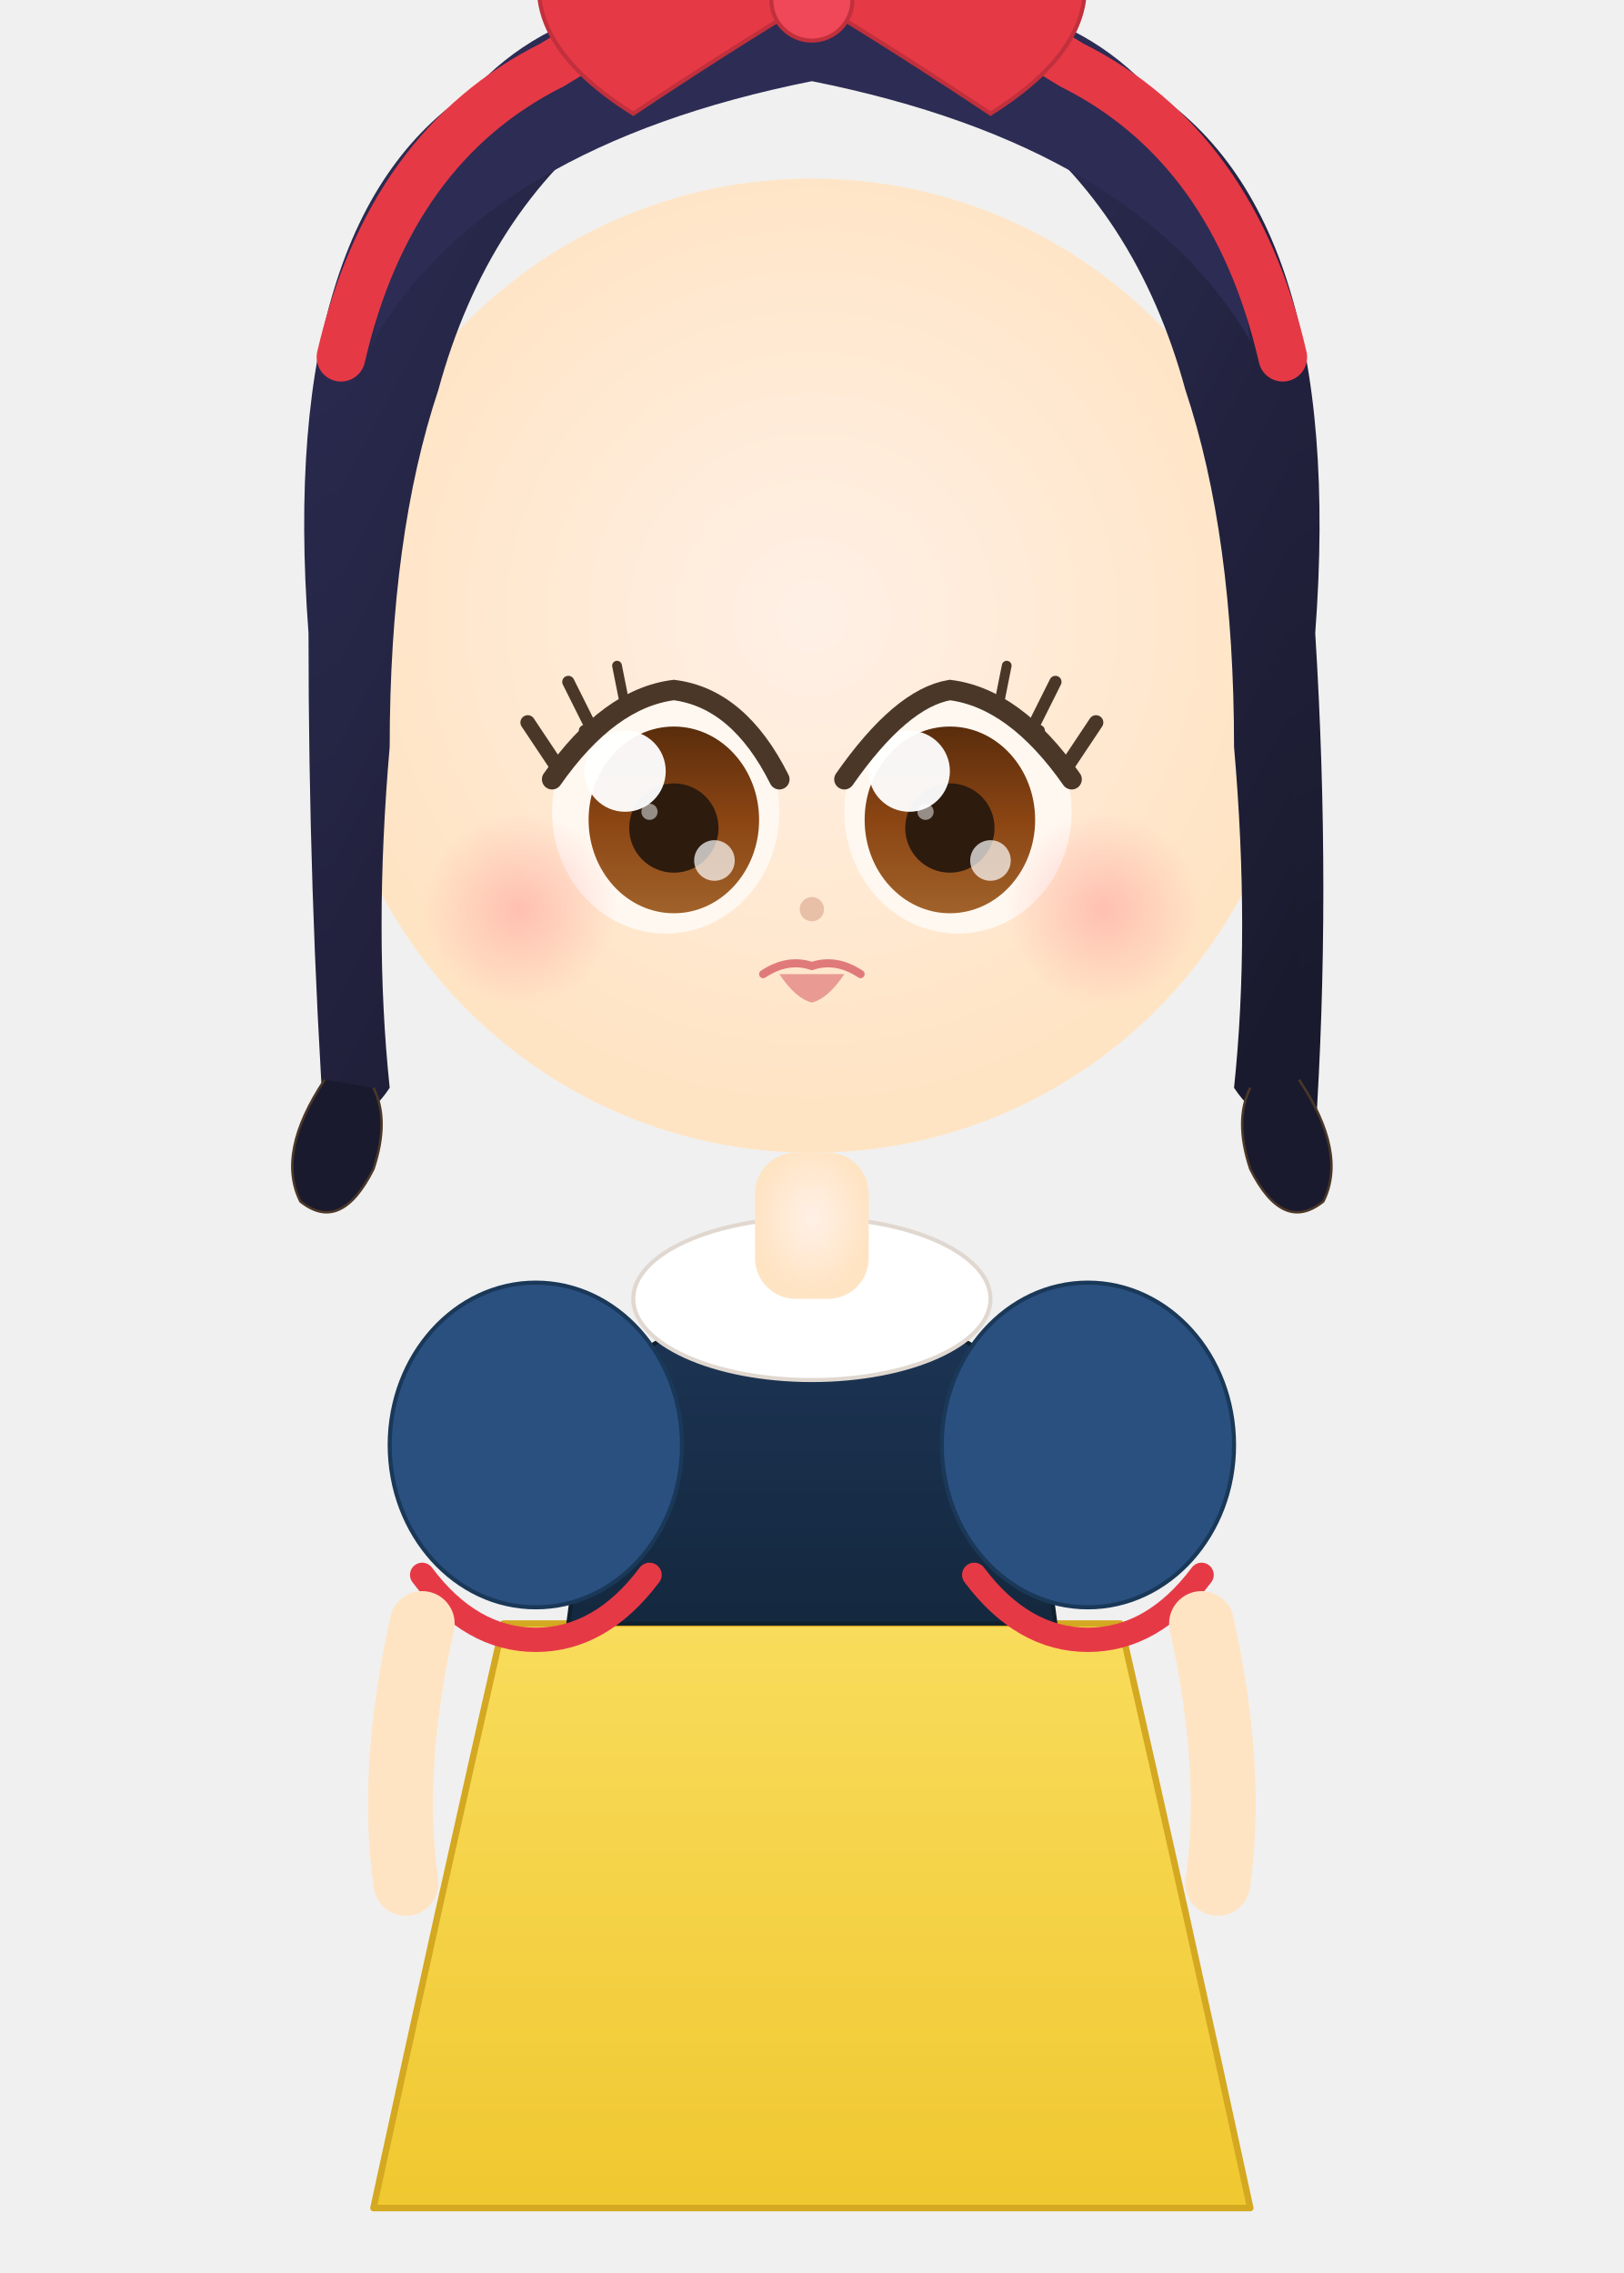
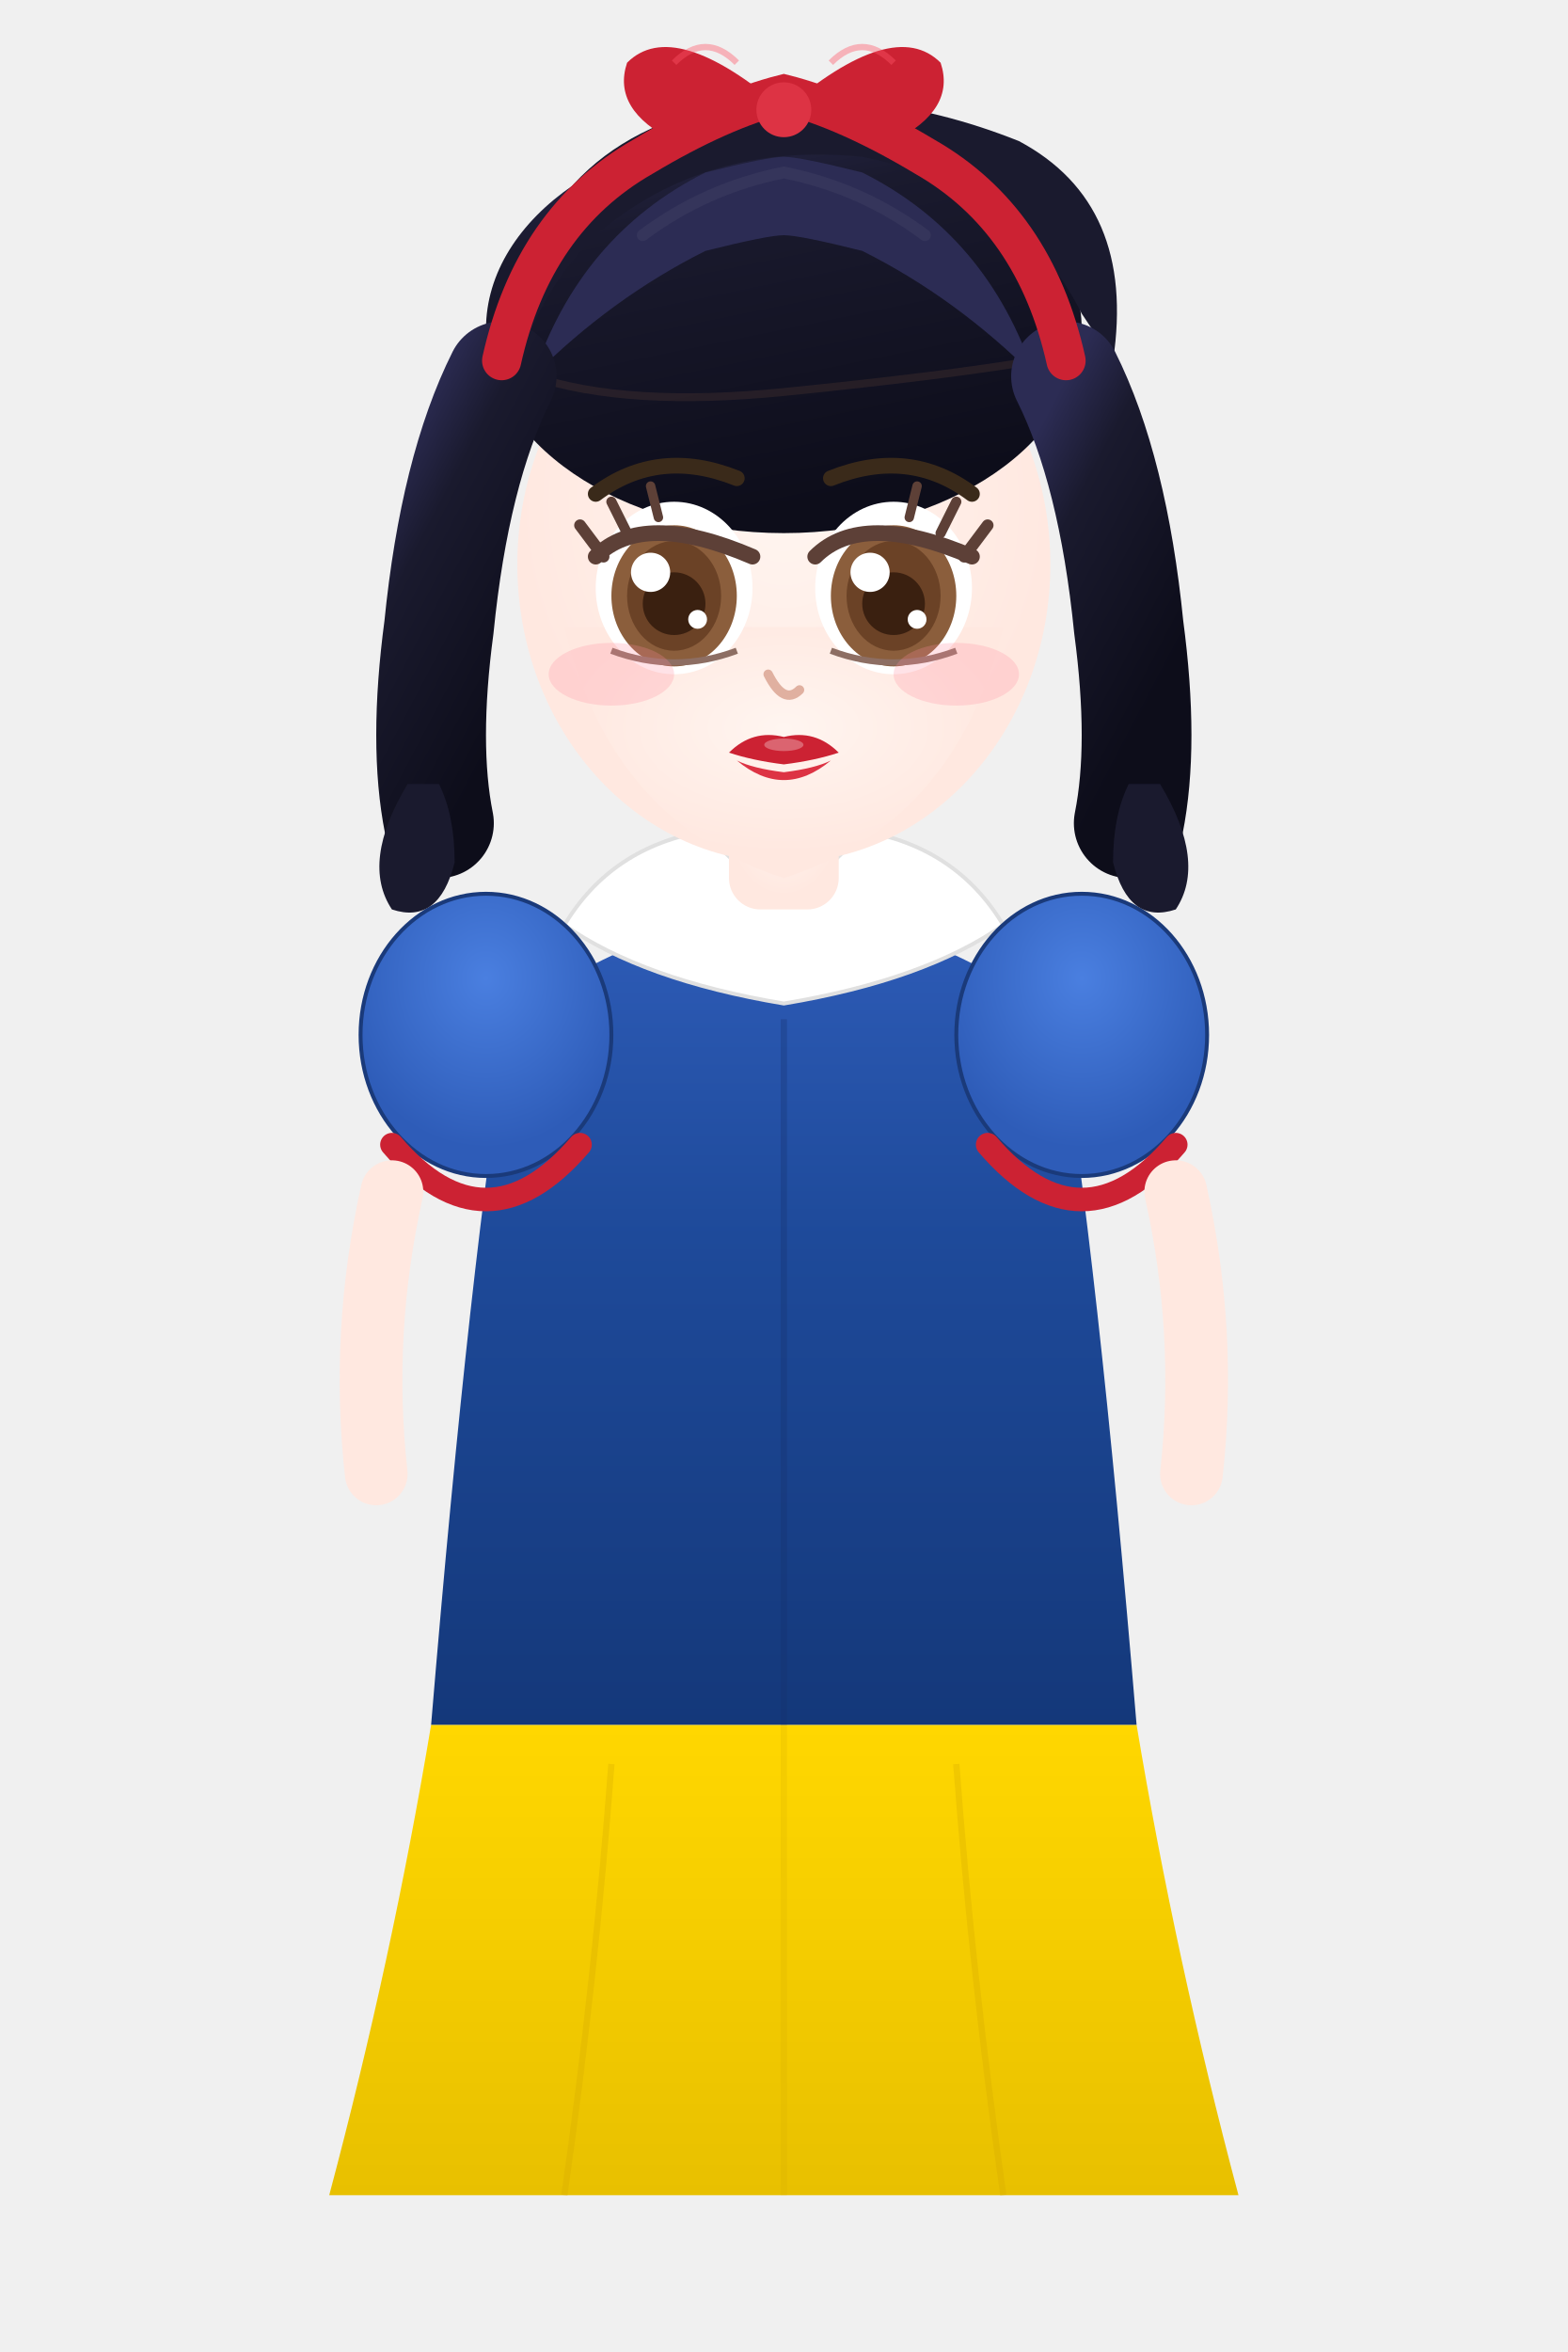
- <svg xmlns="http://www.w3.org/2000/svg" viewBox="0 0 200 280" width="200" height="280">
+ <svg xmlns="http://www.w3.org/2000/svg" viewBox="0 0 200 300" width="200" height="300">
  <defs>
-     <radialGradient id="skinGrad" cx="50%" cy="45%" r="50%">
-       <stop offset="0%" stop-color="#FFF0E6" />
-       <stop offset="100%" stop-color="#FFE4C4" />
+     <linearGradient id="dressGrad" x1="0" y1="0" x2="0" y2="1">
+       <stop offset="0%" stop-color="#2E5CB8" />
+       <stop offset="40%" stop-color="#1E4A9A" />
+       <stop offset="100%" stop-color="#14387A" />
+     </linearGradient>
+     <linearGradient id="skirtGrad" x1="0" y1="0" x2="0" y2="1">
+       <stop offset="0%" stop-color="#FFD700" />
+       <stop offset="100%" stop-color="#E8C000" />
+     </linearGradient>
+     <radialGradient id="skinGrad" cx="0.5" cy="0.4" r="0.5">
+       <stop offset="0%" stop-color="#FFF5F0" />
+       <stop offset="100%" stop-color="#FFE8E0" />
    </radialGradient>
-     <linearGradient id="hairGrad" x1="20%" y1="0%" x2="80%" y2="100%">
+     <linearGradient id="hairGrad" x1="0" y1="0" x2="0.3" y2="1">
      <stop offset="0%" stop-color="#2C2C54" />
-       <stop offset="100%" stop-color="#1A1A2E" />
+       <stop offset="30%" stop-color="#1A1A2E" />
+       <stop offset="100%" stop-color="#0D0D1A" />
    </linearGradient>
-     <linearGradient id="blueGrad" x1="0" y1="0" x2="0" y2="1">
-       <stop offset="0%" stop-color="#1D3557" />
-       <stop offset="100%" stop-color="#14283E" />
-     </linearGradient>
-     <linearGradient id="yellowGrad" x1="0" y1="0" x2="0" y2="1">
-       <stop offset="0%" stop-color="#F9DC5C" />
-       <stop offset="100%" stop-color="#F0C830" />
-     </linearGradient>
-     <linearGradient id="eyeShade" x1="0" y1="0" x2="0" y2="1">
-       <stop offset="0%" stop-color="#5A2D0C" />
-       <stop offset="50%" stop-color="#8B4513" />
-       <stop offset="100%" stop-color="#A0622A" />
-     </linearGradient>
-     <radialGradient id="blushGrad" cx="50%" cy="50%" r="50%">
-       <stop offset="0%" stop-color="#FF9999" stop-opacity="0.5" />
-       <stop offset="100%" stop-color="#FF9999" stop-opacity="0" />
+     <radialGradient id="sleeveGrad" cx="50%" cy="30%" r="60%">
+       <stop offset="0%" stop-color="#4A7FE0" />
+       <stop offset="100%" stop-color="#2E5CB8" />
    </radialGradient>
  </defs>
-   <path d="M62 200 Q54 235 46 272 L154 272 Q146 235 138 200 Z" fill="url(#yellowGrad)" stroke="#D4A820" stroke-width="0.8" stroke-linejoin="round" />
-   <path d="M74 170 L70 200 L130 200 L126 170 Q116 162 100 158 Q84 162 74 170 Z" fill="url(#blueGrad)" stroke="#0F1F2E" stroke-width="0.5" stroke-linejoin="round" />
-   <ellipse cx="100" cy="160" rx="22" ry="10" fill="white" stroke="#E0D8D0" stroke-width="0.5" />
-   <ellipse cx="66" cy="178" rx="18" ry="20" fill="#2A5080" stroke="#1A3858" stroke-width="0.5" />
-   <ellipse cx="134" cy="178" rx="18" ry="20" fill="#2A5080" stroke="#1A3858" stroke-width="0.5" />
-   <path d="M52 194 Q58 202 66 202 Q74 202 80 194" fill="none" stroke="#E63946" stroke-width="3" stroke-linecap="round" />
-   <path d="M120 194 Q126 202 134 202 Q142 202 148 194" fill="none" stroke="#E63946" stroke-width="3" stroke-linecap="round" />
-   <path d="M52 200 Q48 218 50 232" fill="none" stroke="#FFE4C4" stroke-width="8" stroke-linecap="round" />
-   <path d="M148 200 Q152 218 150 232" fill="none" stroke="#FFE4C4" stroke-width="8" stroke-linecap="round" />
-   <rect x="93" y="142" width="14" height="18" rx="5" fill="url(#skinGrad)" />
-   <circle cx="100" cy="82" r="60" fill="url(#skinGrad)" />
-   <path d="M38 78 Q34 25 60 10 Q80 0 100 -2 Q120 0 140 10 Q166 25 162 78 Q164 110 162 140 L158 136 Q160 108 158 80 Q156 35 138 18 Q120 5 100 3 Q80 5 62 18 Q44 35 42 80 Q42 108 44 136 L40 140 Q38 110 38 78 Z" fill="url(#hairGrad)" />
-   <path d="M42 72 Q38 40 56 20 Q68 8 82 2 L76 14 Q60 26 54 48 Q48 66 48 92 Q46 115 48 134 Q44 140 40 136 Q40 110 42 72 Z" fill="url(#hairGrad)" />
-   <path d="M40 133 Q34 142 37 148 Q42 152 46 144 Q48 138 46 134" fill="#1A1A2E" stroke="#4A3728" stroke-width="0.3" />
-   <path d="M158 72 Q162 40 144 20 Q132 8 118 2 L124 14 Q140 26 146 48 Q152 66 152 92 Q154 115 152 134 Q156 140 160 136 Q160 110 158 72 Z" fill="url(#hairGrad)" />
-   <path d="M160 133 Q166 142 163 148 Q158 152 154 144 Q152 138 154 134" fill="#1A1A2E" stroke="#4A3728" stroke-width="0.3" />
-   <path d="M46 42 Q50 10 72 2 Q86 -4 100 -5 Q114 -4 128 2 Q150 10 154 42 Q140 18 100 10 Q60 18 46 42 Z" fill="#2C2C54" />
-   <path d="M74 6 Q88 -2 100 -3 Q108 -2 116 2" fill="none" stroke="#4A4A6A" stroke-width="2.5" opacity="0.3" stroke-linecap="round" />
-   <path d="M42 44 Q48 18 68 8 Q84 -2 100 -4 Q116 -2 132 8 Q152 18 158 44" fill="none" stroke="#E63946" stroke-width="6" stroke-linecap="round" />
-   <path d="M100 0 Q76 -18 68 -8 Q62 4 78 14 Q90 6 100 0 Z" fill="#E63946" stroke="#C1303C" stroke-width="0.5" />
-   <path d="M100 0 Q124 -18 132 -8 Q138 4 122 14 Q110 6 100 0 Z" fill="#E63946" stroke="#C1303C" stroke-width="0.5" />
-   <circle cx="100" cy="0" r="5" fill="#F04858" stroke="#C1303C" stroke-width="0.5" />
-   <path d="M80 -6 Q84 -10 88 -6" fill="none" stroke="#FF7080" stroke-width="0.8" opacity="0.5" />
-   <path d="M112 -6 Q116 -10 120 -6" fill="none" stroke="#FF7080" stroke-width="0.8" opacity="0.5" />
-   <path d="M72 90 Q80 86 88 88" fill="none" stroke="#4A3728" stroke-width="1.4" stroke-linecap="round" />
-   <path d="M112 88 Q120 86 128 90" fill="none" stroke="#4A3728" stroke-width="1.4" stroke-linecap="round" />
-   <ellipse cx="82" cy="100" rx="14" ry="15" fill="#FFF8F0" />
-   <ellipse cx="83" cy="101" rx="10.5" ry="11.5" fill="url(#eyeShade)" />
-   <circle cx="83" cy="102" r="5.5" fill="#2D1B0E" />
-   <circle cx="77" cy="95" r="5" fill="white" opacity="0.95" />
-   <circle cx="88" cy="106" r="2.5" fill="white" opacity="0.7" />
-   <circle cx="80" cy="100" r="1" fill="white" opacity="0.5" />
-   <path d="M68 96 Q75 86 83 85 Q91 86 96 96" stroke="#4A3728" stroke-width="2.5" fill="none" stroke-linecap="round" />
-   <line x1="69" y1="95" x2="65" y2="89" stroke="#4A3728" stroke-width="1.8" stroke-linecap="round" />
-   <line x1="73" y1="90" x2="70" y2="84" stroke="#4A3728" stroke-width="1.5" stroke-linecap="round" />
-   <line x1="77" y1="87" x2="76" y2="82" stroke="#4A3728" stroke-width="1.2" stroke-linecap="round" />
-   <ellipse cx="118" cy="100" rx="14" ry="15" fill="#FFF8F0" />
-   <ellipse cx="117" cy="101" rx="10.5" ry="11.5" fill="url(#eyeShade)" />
-   <circle cx="117" cy="102" r="5.5" fill="#2D1B0E" />
-   <circle cx="112" cy="95" r="5" fill="white" opacity="0.95" />
-   <circle cx="122" cy="106" r="2.5" fill="white" opacity="0.7" />
-   <circle cx="114" cy="100" r="1" fill="white" opacity="0.5" />
-   <path d="M104 96 Q111 86 117 85 Q125 86 132 96" stroke="#4A3728" stroke-width="2.5" fill="none" stroke-linecap="round" />
-   <line x1="131" y1="95" x2="135" y2="89" stroke="#4A3728" stroke-width="1.8" stroke-linecap="round" />
-   <line x1="127" y1="90" x2="130" y2="84" stroke="#4A3728" stroke-width="1.5" stroke-linecap="round" />
-   <line x1="123" y1="87" x2="124" y2="82" stroke="#4A3728" stroke-width="1.2" stroke-linecap="round" />
-   <circle cx="100" cy="112" r="1.5" fill="#E8C0A8" />
-   <circle cx="64" cy="112" r="12" fill="url(#blushGrad)" />
-   <circle cx="136" cy="112" r="12" fill="url(#blushGrad)" />
-   <path d="M94 120 Q97 118 100 119 Q103 118 106 120" fill="none" stroke="#E07A7A" stroke-width="1" stroke-linecap="round" />
-   <path d="M96 120 Q98 123 100 123.5 Q102 123 104 120" fill="#E07A7A" opacity="0.7" />
+   <path d="M55,220 Q50,250 42,280 L158,280 Q150,250 145,220Z" fill="url(#skirtGrad)" />
+   <path d="M78,225 Q76,252 72,280" fill="none" stroke="#D4A800" stroke-width="0.8" opacity="0.3" />
+   <path d="M100,220 Q100,250 100,280" fill="none" stroke="#D4A800" stroke-width="0.8" opacity="0.2" />
+   <path d="M122,225 Q124,252 128,280" fill="none" stroke="#D4A800" stroke-width="0.8" opacity="0.3" />
+   <path d="M65,130 Q60,160 55,220 L145,220 Q140,160 135,130 Q120,118 100,116 Q80,118 65,130Z" fill="url(#dressGrad)" />
+   <line x1="100" y1="130" x2="100" y2="220" stroke="#142E6A" stroke-width="0.8" opacity="0.3" />
+   <path d="M72,118 Q78,108 90,106 Q95,112 100,114 Q105,112 110,106 Q122,108 128,118 Q118,125 100,128 Q82,125 72,118Z" fill="white" stroke="#E0E0E0" stroke-width="0.5" />
+   <ellipse cx="62" cy="132" rx="16" ry="18" fill="url(#sleeveGrad)" stroke="#1A3A7A" stroke-width="0.5" />
+   <ellipse cx="138" cy="132" rx="16" ry="18" fill="url(#sleeveGrad)" stroke="#1A3A7A" stroke-width="0.5" />
+   <path d="M50,146 Q56,153 62,153 Q68,153 74,146" fill="none" stroke="#CC2233" stroke-width="3" stroke-linecap="round" />
+   <path d="M126,146 Q132,153 138,153 Q144,153 150,146" fill="none" stroke="#CC2233" stroke-width="3" stroke-linecap="round" />
+   <path d="M50,152 Q46,170 48,188" fill="none" stroke="#FFE8E0" stroke-width="8" stroke-linecap="round" />
+   <path d="M150,152 Q154,170 152,188" fill="none" stroke="#FFE8E0" stroke-width="8" stroke-linecap="round" />
+   <rect x="93" y="98" width="14" height="18" rx="4" fill="url(#skinGrad)" />
+   <ellipse cx="100" cy="72" rx="34" ry="38" fill="url(#skinGrad)" />
+   <path d="M72,80 Q78,105 100,112 Q122,105 128,80" fill="url(#skinGrad)" />
+   <ellipse cx="100" cy="42" rx="38" ry="26" fill="url(#hairGrad)" />
+   <path d="M64,48 Q66,20 90,14 Q110,10 130,18 Q145,26 142,46 L138,40 Q130,24 110,20 Q90,18 76,30 Q68,38 66,48Z" fill="#1A1A2E" />
+   <path d="M68,48 Q74,30 90,22 Q98,20 100,20 Q102,20 110,22 Q126,30 132,48 Q122,38 110,32 Q102,30 100,30 Q98,30 90,32 Q78,38 68,48Z" fill="#2C2C54" />
+   <path d="M82,30 Q90,24 100,22 Q110,24 118,30" fill="none" stroke="#4A4A6A" stroke-width="1.5" opacity="0.3" stroke-linecap="round" />
+   <path d="M68,48 Q80,52 100,50 Q120,48 132,46" stroke="rgba(120,80,60,0.2)" stroke-width="1" fill="none" />
+   <path d="M64,48 Q58,60 56,80 Q54,95 56,105" fill="none" stroke="url(#hairGrad)" stroke-width="14" stroke-linecap="round" />
+   <path d="M52,100 Q46,110 50,116 Q56,118 58,110 Q58,104 56,100" fill="#1A1A2E" />
+   <path d="M136,48 Q142,60 144,80 Q146,95 144,105" fill="none" stroke="url(#hairGrad)" stroke-width="14" stroke-linecap="round" />
+   <path d="M148,100 Q154,110 150,116 Q144,118 142,110 Q142,104 144,100" fill="#1A1A2E" />
+   <path d="M64,46 Q68,28 82,20 Q92,14 100,12 Q108,14 118,20 Q132,28 136,46" fill="none" stroke="#CC2233" stroke-width="5" stroke-linecap="round" />
+   <path d="M100,14 Q86,2 80,8 Q78,14 86,18 Q94,14 100,14Z" fill="#CC2233" />
+   <path d="M100,14 Q114,2 120,8 Q122,14 114,18 Q106,14 100,14Z" fill="#CC2233" />
+   <circle cx="100" cy="14" r="3.5" fill="#DD3344" />
+   <path d="M86,8 Q90,4 94,8" fill="none" stroke="#FF5566" stroke-width="0.8" opacity="0.4" />
+   <path d="M106,8 Q110,4 114,8" fill="none" stroke="#FF5566" stroke-width="0.8" opacity="0.4" />
+   <ellipse cx="86" cy="75" rx="10" ry="11" fill="white" />
+   <ellipse cx="86" cy="76" rx="8" ry="9" fill="#8B5E3C" />
+   <ellipse cx="86" cy="76" rx="6" ry="7" fill="#6B4226" />
+   <circle cx="86" cy="77" r="4" fill="#3A2010" />
+   <circle cx="83" cy="73" r="2.5" fill="white" />
+   <circle cx="89" cy="79" r="1.2" fill="white" />
+   <path d="M76,71 Q82,65 96,71" stroke="#5D4037" stroke-width="2" fill="none" stroke-linecap="round" />
+   <line x1="77" y1="71" x2="74" y2="67" stroke="#5D4037" stroke-width="1.5" stroke-linecap="round" />
+   <line x1="80" y1="68" x2="78" y2="64" stroke="#5D4037" stroke-width="1.3" stroke-linecap="round" />
+   <line x1="84" y1="66" x2="83" y2="62" stroke="#5D4037" stroke-width="1.2" stroke-linecap="round" />
+   <path d="M78,83 Q86,86 94,83" stroke="#8D6E63" stroke-width="0.8" fill="none" />
+   <ellipse cx="114" cy="75" rx="10" ry="11" fill="white" />
+   <ellipse cx="114" cy="76" rx="8" ry="9" fill="#8B5E3C" />
+   <ellipse cx="114" cy="76" rx="6" ry="7" fill="#6B4226" />
+   <circle cx="114" cy="77" r="4" fill="#3A2010" />
+   <circle cx="111" cy="73" r="2.5" fill="white" />
+   <circle cx="117" cy="79" r="1.2" fill="white" />
+   <path d="M104,71 Q110,65 124,71" stroke="#5D4037" stroke-width="2" fill="none" stroke-linecap="round" />
+   <line x1="123" y1="71" x2="126" y2="67" stroke="#5D4037" stroke-width="1.5" stroke-linecap="round" />
+   <line x1="120" y1="68" x2="122" y2="64" stroke="#5D4037" stroke-width="1.3" stroke-linecap="round" />
+   <line x1="116" y1="66" x2="117" y2="62" stroke="#5D4037" stroke-width="1.2" stroke-linecap="round" />
+   <path d="M106,83 Q114,86 122,83" stroke="#8D6E63" stroke-width="0.8" fill="none" />
+   <path d="M76,63 Q84,57 94,61" stroke="#3A2A1A" stroke-width="2" fill="none" stroke-linecap="round" />
+   <path d="M106,61 Q116,57 124,63" stroke="#3A2A1A" stroke-width="2" fill="none" stroke-linecap="round" />
+   <path d="M98,86 Q100,90 102,88" stroke="#E0B0A0" stroke-width="1.2" fill="none" stroke-linecap="round" />
+   <path d="M93,96 Q96,93 100,94 Q104,93 107,96 Q104,97 100,97.5 Q96,97 93,96Z" fill="#CC2233" />
+   <path d="M94,97 Q100,102 106,97 Q104,98 100,98.5 Q96,98 94,97Z" fill="#DD3344" />
+   <ellipse cx="100" cy="95" rx="2.5" ry="0.8" fill="rgba(255,255,255,0.3)" />
+   <ellipse cx="78" cy="86" rx="8" ry="4" fill="rgba(255,140,160,0.25)" />
+   <ellipse cx="122" cy="86" rx="8" ry="4" fill="rgba(255,140,160,0.25)" />
</svg>
